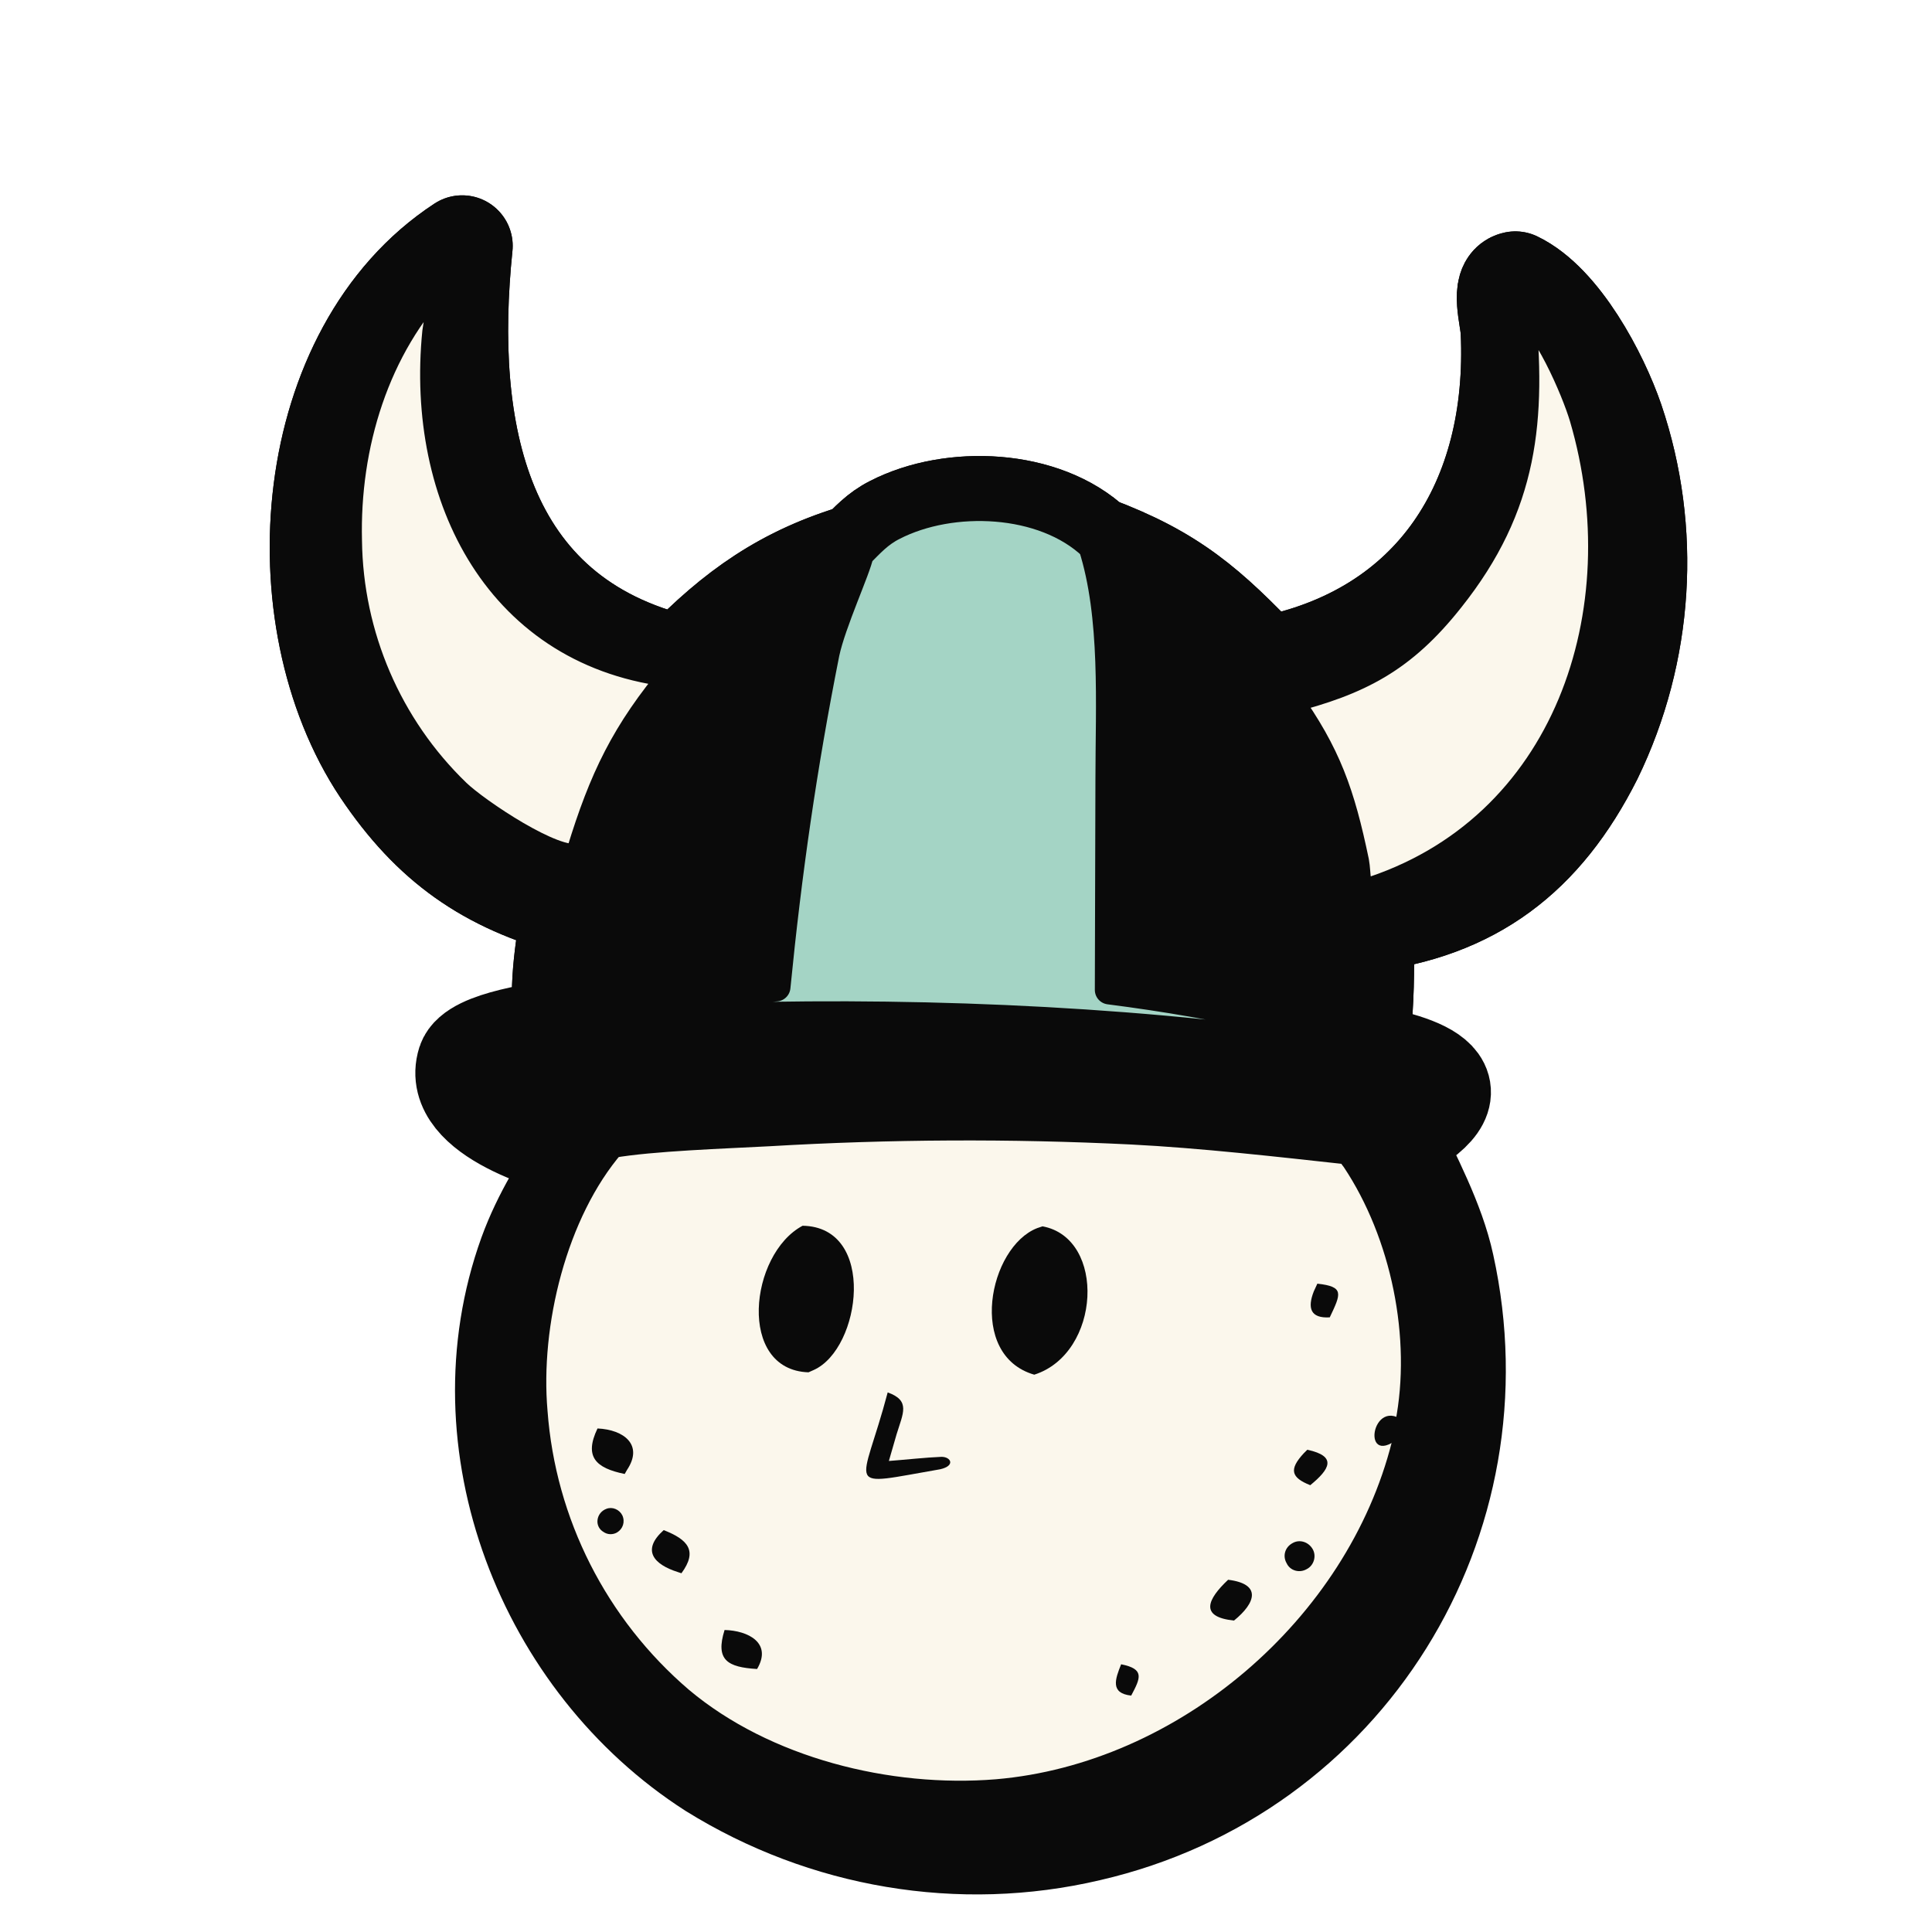
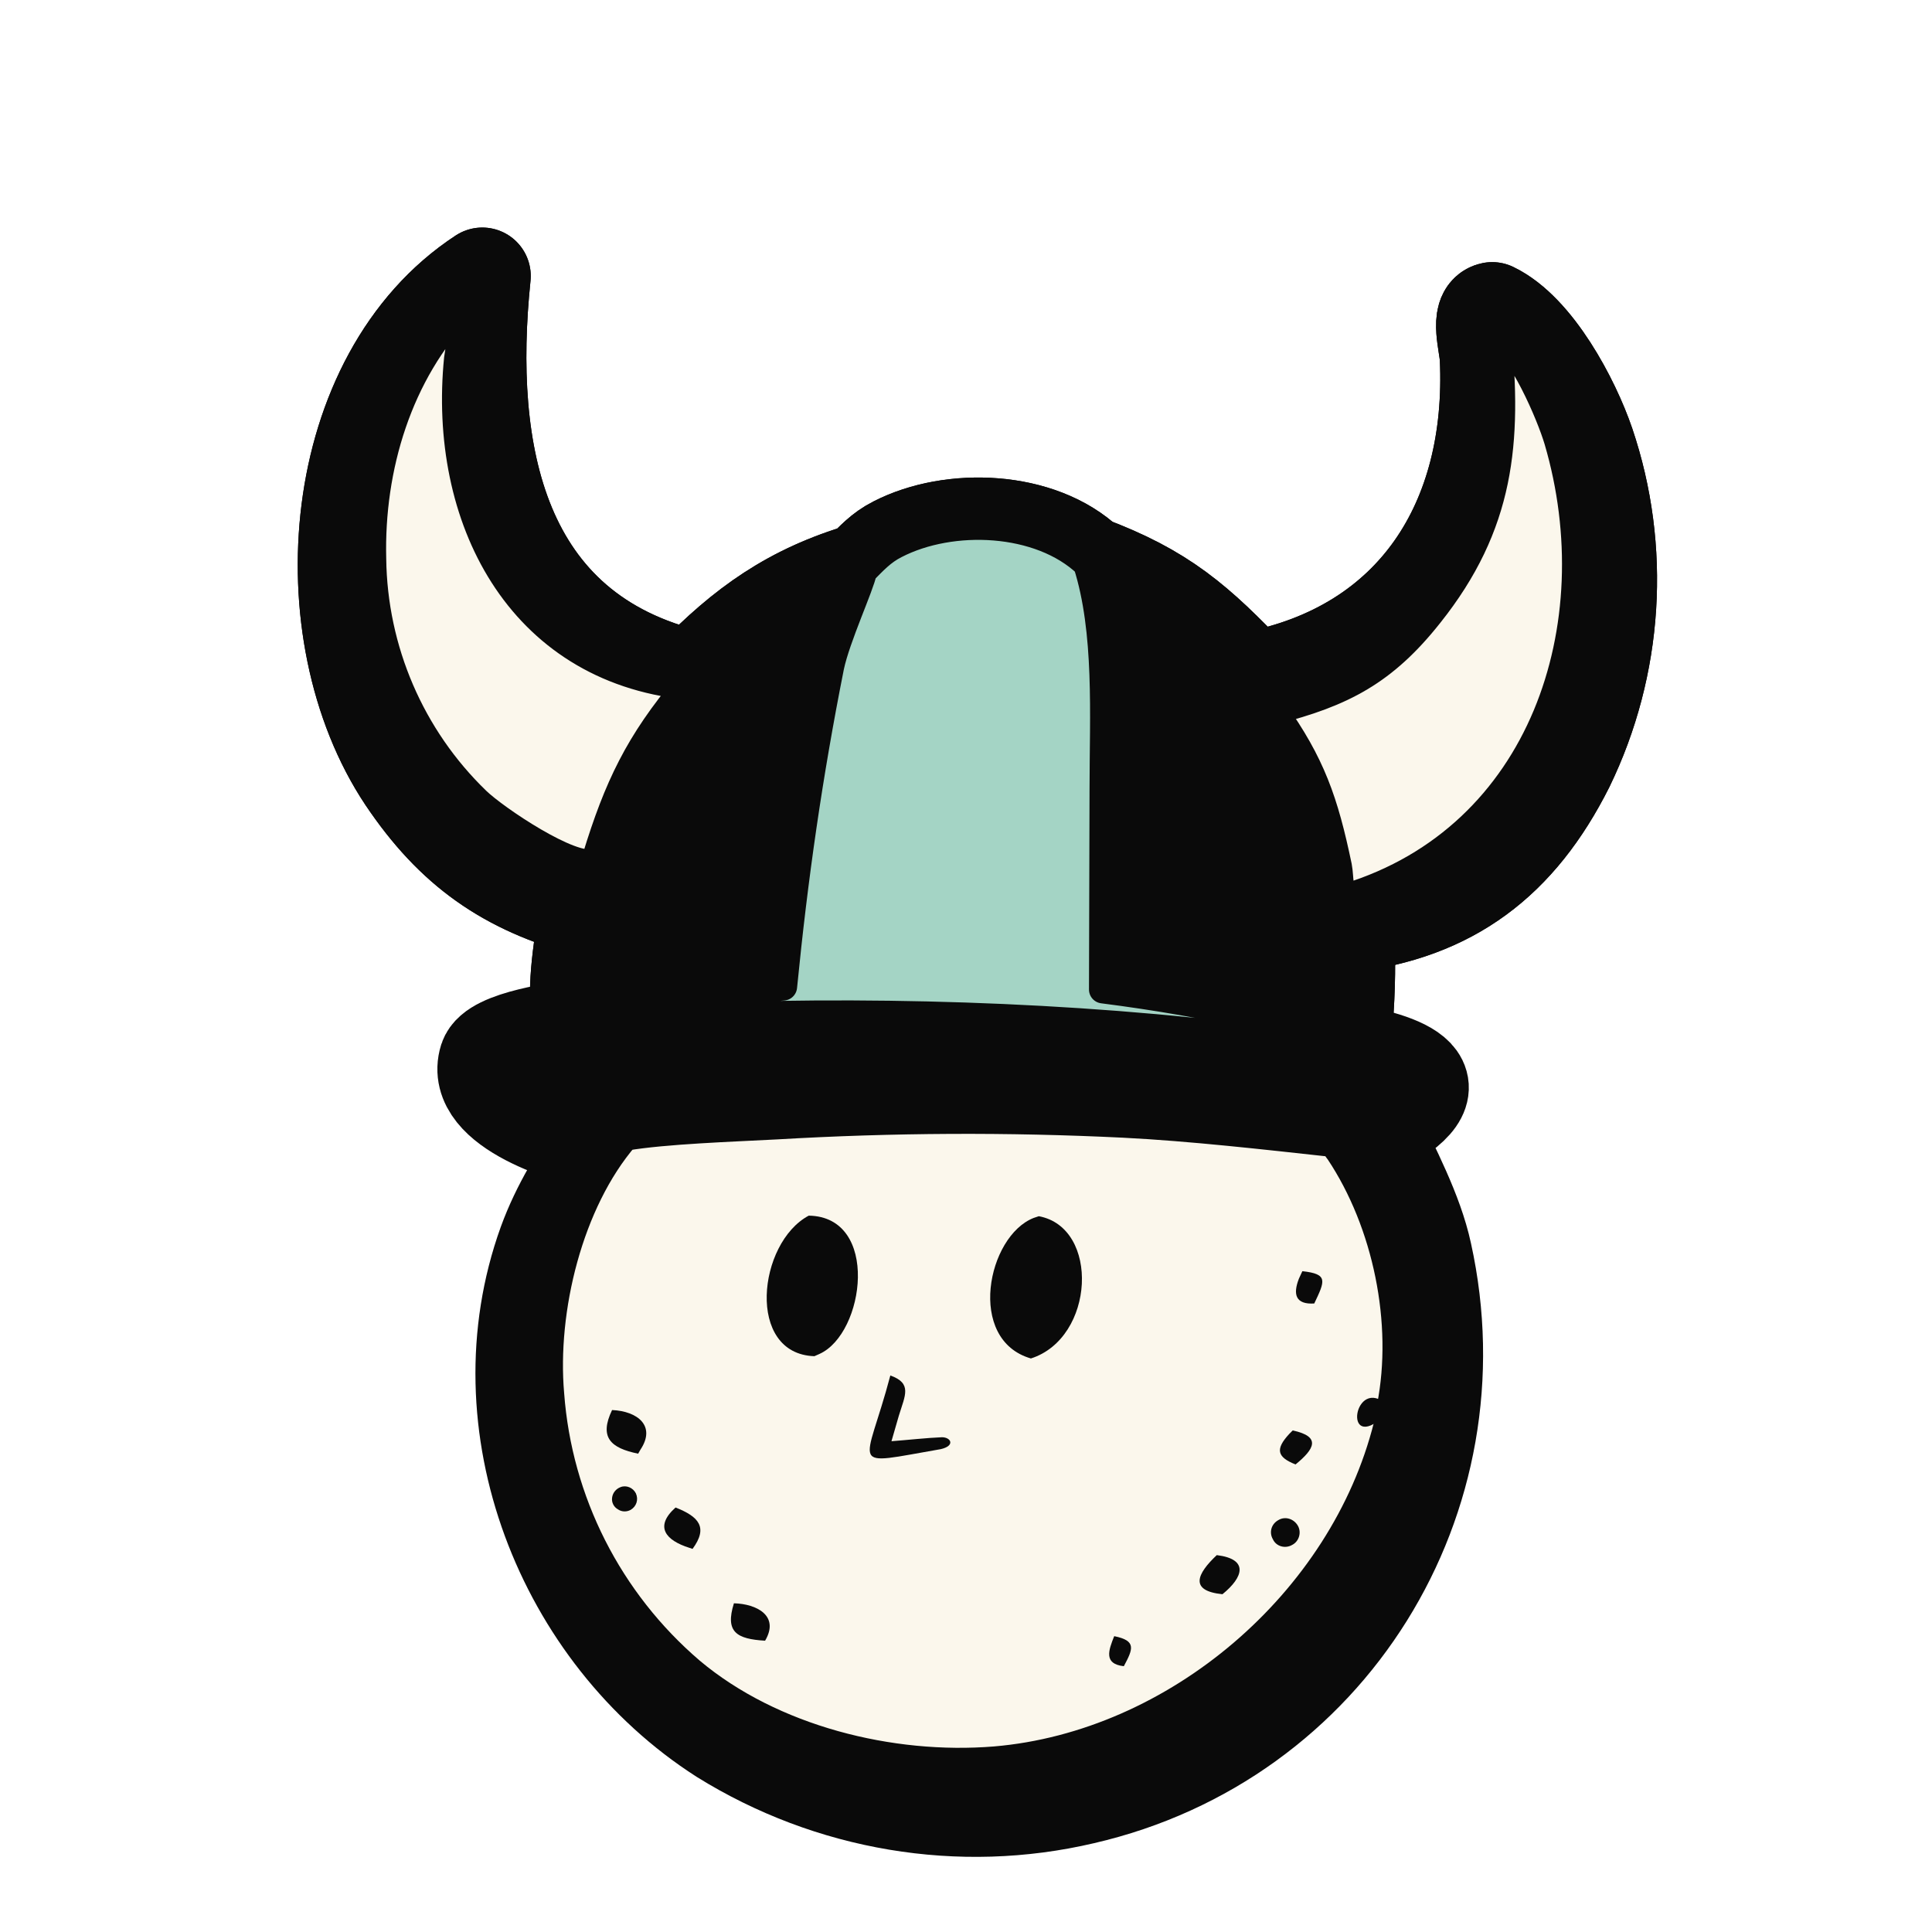
- <svg xmlns="http://www.w3.org/2000/svg" viewBox="222.7 326.5 326.9 326.9">
+ <svg xmlns="http://www.w3.org/2000/svg" viewBox="215.8 319.4 340.9 340.9">
  <g data-outlined="1" fill="#0a0a0a" stroke="#0a0a0a" stroke-width="17.1" stroke-linejoin="round">
    <path d="M319.7 479.7C305.2 475.8 295.8 469.2 287.4 456.7C270.2 430.9 273.7 385.9 300.9 368.1C297.7 399.1 303.4 431.1 338.1 439.2C347.1 429.9 355.5 423.9 368.1 420.2C369.9 418.4 371.4 416.7 373.8 415.5C383.7 410.4 399.3 411 407.6 418.9C421 423.9 427 429.2 436.7 439.4C465.6 433.9 479.7 411.2 478.4 382.6C478.3 380.2 476.6 374.7 479.1 374.2C486.6 377.8 493.1 390.1 495.7 397.7C502 416.3 500.7 436.8 492.1 454.5C483.7 471.2 471.8 480.3 453.3 482.5C453.5 488.8 453.5 493.6 453 500C452.9 503.3 452.4 503 452.2 504.8C463.5 506.6 474.5 510.4 458.1 518.8C461.3 525.6 465.4 533.2 467 540.6C476.5 583.7 450.3 626.3 406.9 636.3C385.2 641.4 362.3 637.5 343.3 625.7C315.2 607.7 300.7 570.7 312.2 538.8C314.6 532.2 318.1 526.8 321.9 520.9C316.9 520.1 299.1 514.9 301.8 506.3C303 502.6 315 501.2 319 500.5L318.2 499.5C317.2 493.7 318.6 485.4 319.7 479.7Z" />
    <path d="M436.7 439.4C465.6 433.9 479.7 411.2 478.4 382.6C478.3 380.2 476.6 374.7 479.1 374.2C486.6 377.8 493.1 390.1 495.7 397.7C502 416.3 500.7 436.8 492.1 454.5C483.7 471.2 471.8 480.3 453.3 482.5C453.5 488.8 453.5 493.6 453 500C452.6 501.6 452.9 501.1 452 502.3C448.3 501.7 442.3 499.8 438.4 498.9C429.1 496.8 419.8 495.2 410.4 494L410.5 458.4C410.5 445.8 411.4 430.8 407.6 418.9C421 423.9 427 429.2 436.7 439.4Z" />
    <path d="M480 378.2C484.3 380.8 489.3 392.4 490.7 397.1C500.3 429.8 488.1 467.1 453.6 477.7C451.9 477.1 452.3 474.4 451.9 472.3C449.5 460.8 447.2 454.2 440.5 444.8C452.7 441.7 460 437.9 468 427.8C480.6 412 481.9 397.4 480 378.2Z" />
    <path d="M319.7 479.7C305.2 475.8 295.8 469.2 287.4 456.7C270.2 430.9 273.7 385.9 300.9 368.1C297.7 399.1 303.4 431.1 338.1 439.2C347.1 429.9 355.5 423.9 368.1 420.2C367.6 422.8 363.4 431.8 362.3 437C358.5 456.1 355.9 474.2 354 493.5C343.7 494.3 328 496.4 318.2 499.5C317.2 493.7 318.6 485.4 319.7 479.7Z" />
    <path d="M297.4 373.5C298 374.3 296.8 381.3 296.6 382.7C293.8 410.7 307.3 437.3 337 440.4C328.5 450.5 324.8 458.3 321 470.7L320.6 471.6C316.6 472.9 303.2 463.9 299.9 460.7C288.3 449.5 281.7 434.1 281.5 418C281.1 401.9 286.1 385.2 297.4 373.5Z" />
    <path d="M368.1 420.2C369.9 418.4 371.4 416.7 373.8 415.5C383.7 410.4 399.3 411 407.6 418.9C411.4 430.8 410.5 445.8 410.5 458.4L410.4 494C419.8 495.2 429.1 496.8 438.4 498.9C442.3 499.8 448.3 501.7 452 502.3C452.9 501.1 452.6 501.6 453 500C452.9 503.3 452.4 503 452.2 504.8C418.5 499.4 380.6 497.7 346.5 498.6C337.8 498.9 327.8 500 319 500.5L318.2 499.5C328 496.4 343.7 494.3 354 493.5C355.9 474.2 358.5 456.1 362.3 437C363.4 431.8 367.6 422.8 368.1 420.2Z" />
    <path d="M326.1 520C333 518.8 345.4 518.4 352.8 518C373.2 516.8 393.7 516.7 414.1 517.7C426 518.3 439.1 519.8 451 521.1C451.4 521.6 451.7 522.1 452.1 522.6C460.5 535.2 464.1 552.8 461.2 567.6C461 568.9 460.9 569.7 460.6 571C452.8 602.1 423.3 627.3 391.4 630C373 631.5 352 626.3 337.7 614.3C323.2 601.9 314.3 584.3 312.9 565.4C311.6 550.5 316.2 531.5 326.1 520Z" />
    <path d="M358.5 533.9C371.1 534.1 368.4 554.7 360.4 558.3L359.5 558.7C347.4 558.3 349.5 538.7 358.5 533.9Z" />
    <path d="M399.1 534C409.9 536 409 555.5 397.7 559.1C386.3 555.8 390 537.5 398.2 534.3L399.1 534Z" />
    <path d="M372.9 562.1C376.8 563.5 375.5 565.6 374.4 569.2L373.1 573.7C375.8 573.5 379.4 573.1 382 573C383.6 573 384.4 574.5 381.8 575.1C365 578 368.5 578.8 372.9 562.1Z" />
  </g>
  <path fill="#0a0a0a" d="M319.7 479.7C305.2 475.8 295.8 469.2 287.4 456.7C270.2 430.9 273.7 385.9 300.9 368.1C297.7 399.1 303.4 431.1 338.1 439.2C347.1 429.9 355.5 423.9 368.1 420.2C369.9 418.4 371.4 416.7 373.8 415.5C383.7 410.4 399.3 411 407.6 418.9C421 423.9 427 429.2 436.7 439.4C465.6 433.9 479.7 411.2 478.4 382.6C478.3 380.2 476.6 374.7 479.1 374.2C486.6 377.8 493.1 390.1 495.7 397.7C502 416.3 500.7 436.8 492.1 454.5C483.7 471.2 471.8 480.3 453.3 482.5C453.5 488.8 453.5 493.6 453 500C452.9 503.3 452.4 503 452.2 504.8C463.5 506.6 474.5 510.4 458.1 518.8C461.3 525.6 465.4 533.2 467 540.6C476.5 583.7 450.3 626.3 406.9 636.3C385.2 641.4 362.3 637.5 343.3 625.7C315.2 607.7 300.7 570.7 312.2 538.8C314.6 532.2 318.1 526.8 321.9 520.9C316.9 520.1 299.1 514.9 301.8 506.3C303 502.6 315 501.2 319 500.5L318.2 499.5C317.2 493.7 318.6 485.4 319.7 479.7Z" />
  <path fill="#0a0a0a" d="M436.7 439.4C465.6 433.9 479.7 411.2 478.4 382.6C478.3 380.2 476.6 374.7 479.1 374.2C486.6 377.8 493.1 390.1 495.7 397.7C502 416.3 500.7 436.8 492.1 454.5C483.7 471.2 471.8 480.3 453.3 482.5C453.5 488.8 453.5 493.6 453 500C452.6 501.6 452.9 501.1 452 502.3C448.3 501.7 442.3 499.8 438.4 498.9C429.1 496.8 419.8 495.2 410.4 494L410.5 458.4C410.5 445.8 411.4 430.8 407.6 418.9C421 423.9 427 429.2 436.7 439.4Z" />
  <path stroke="#0a0a0a" stroke-width="4.9" stroke-linejoin="round" fill="#fbf7ec" d="M480 378.2C484.3 380.8 489.3 392.4 490.7 397.1C500.3 429.8 488.1 467.1 453.6 477.7C451.9 477.1 452.3 474.4 451.9 472.3C449.5 460.8 447.2 454.2 440.5 444.8C452.7 441.7 460 437.9 468 427.8C480.6 412 481.9 397.4 480 378.2Z" />
  <path fill="#0a0a0a" d="M319.7 479.7C305.2 475.8 295.8 469.2 287.4 456.7C270.2 430.9 273.7 385.9 300.9 368.1C297.7 399.1 303.4 431.1 338.1 439.2C347.1 429.9 355.5 423.9 368.1 420.2C367.6 422.8 363.4 431.8 362.3 437C358.5 456.1 355.9 474.2 354 493.5C343.7 494.3 328 496.4 318.2 499.5C317.2 493.7 318.6 485.4 319.7 479.7Z" />
  <path stroke="#0a0a0a" stroke-width="4.9" stroke-linejoin="round" fill="#fbf7ec" d="M297.4 373.5C298 374.3 296.8 381.3 296.6 382.7C293.8 410.7 307.3 437.3 337 440.4C328.5 450.5 324.8 458.3 321 470.7L320.6 471.6C316.6 472.9 303.2 463.9 299.9 460.7C288.3 449.5 281.7 434.1 281.5 418C281.1 401.9 286.1 385.2 297.4 373.5Z" />
  <path stroke="#0a0a0a" stroke-width="4.9" stroke-linejoin="round" fill="#a4d4c5" d="M368.1 420.2C369.9 418.4 371.4 416.7 373.8 415.5C383.7 410.4 399.3 411 407.6 418.9C411.4 430.8 410.5 445.8 410.5 458.4L410.4 494C419.8 495.2 429.1 496.8 438.4 498.9C442.3 499.8 448.3 501.7 452 502.3C452.9 501.1 452.6 501.6 453 500C452.9 503.3 452.4 503 452.2 504.8C418.5 499.4 380.6 497.7 346.5 498.6C337.8 498.9 327.8 500 319 500.5L318.2 499.5C328 496.4 343.7 494.3 354 493.5C355.9 474.2 358.5 456.1 362.3 437C363.4 431.8 367.6 422.8 368.1 420.2Z" />
  <path stroke="#0a0a0a" stroke-width="4.9" stroke-linejoin="round" fill="#fbf7ec" d="M326.1 520C333 518.8 345.4 518.4 352.8 518C373.2 516.8 393.7 516.7 414.1 517.7C426 518.3 439.1 519.8 451 521.1C451.4 521.6 451.7 522.1 452.1 522.6C460.5 535.2 464.1 552.8 461.2 567.6C461 568.9 460.9 569.7 460.6 571C452.8 602.1 423.3 627.3 391.4 630C373 631.5 352 626.3 337.7 614.3C323.2 601.9 314.3 584.3 312.9 565.4C311.6 550.5 316.2 531.5 326.1 520Z" />
  <path fill="#0a0a0a" d="M460 569.3C452.6 576 454.7 561.9 460.6 567.3C460.2 568.3 460.2 568.2 460 569.3Z" />
  <path fill="#0a0a0a" d="M358.5 533.9C371.1 534.1 368.4 554.7 360.4 558.3L359.5 558.7C347.4 558.3 349.5 538.7 358.5 533.9Z" />
  <path fill="#0a0a0a" d="M399.1 534C409.9 536 409 555.5 397.7 559.1C386.3 555.8 390 537.5 398.2 534.3L399.1 534Z" />
  <path fill="#0a0a0a" d="M372.9 562.1C376.8 563.5 375.5 565.6 374.4 569.2L373.1 573.7C375.8 573.5 379.4 573.1 382 573C383.6 573 384.4 574.5 381.8 575.1C365 578 368.5 578.8 372.9 562.1Z" />
  <path fill="#0a0a0a" d="M323.8 568.2C328.3 568.4 331.6 571 328.8 575.2L328.4 575.9C323.5 574.9 321.5 573 323.8 568.2Z" />
  <path fill="#0a0a0a" d="M430.5 593.8C436.2 594.5 435.2 597.7 431.5 600.7C425.6 600.1 427 597.1 430.5 593.8Z" />
  <path fill="#0a0a0a" d="M345.3 602.3C349.3 602.4 353.4 604.5 350.8 608.9C345.8 608.6 343.7 607.4 345.3 602.3Z" />
  <path fill="#0a0a0a" d="M335 585.4C339.1 587 340.8 588.9 338 592.7L337.4 592.5C333.3 591.2 331.2 588.8 335 585.4Z" />
  <path fill="#0a0a0a" d="M443.9 571.8C449 572.9 447.7 575.1 444.4 577.8C441.1 576.5 440.8 575.1 443.3 572.4L443.9 571.8Z" />
  <path fill="#0a0a0a" d="M445.6 543.7C450.2 544.2 449.6 545.4 447.7 549.4C444.4 549.6 443.9 547.8 445 545L445.6 543.7Z" />
  <path fill="#0a0a0a" d="M441.4 587.6C442.6 586.9 444.1 587.4 444.8 588.6C445.5 589.8 445 591.4 443.8 592C442.6 592.7 441 592.3 440.4 591C439.7 589.8 440.1 588.3 441.4 587.6Z" />
  <path fill="#0a0a0a" d="M325.3 581.8C326.3 581.4 327.5 581.9 328 582.9C328.5 584 328.1 585.2 327.1 585.8C326.4 586.2 325.5 586.2 324.8 585.7C324.1 585.3 323.7 584.5 323.8 583.7C323.9 582.8 324.5 582.1 325.3 581.8Z" />
  <path fill="#0a0a0a" d="M412.4 608.1C416.4 608.9 415.7 610.4 414.1 613.4C410.5 613 411.4 610.6 412.4 608.1Z" />
</svg>
